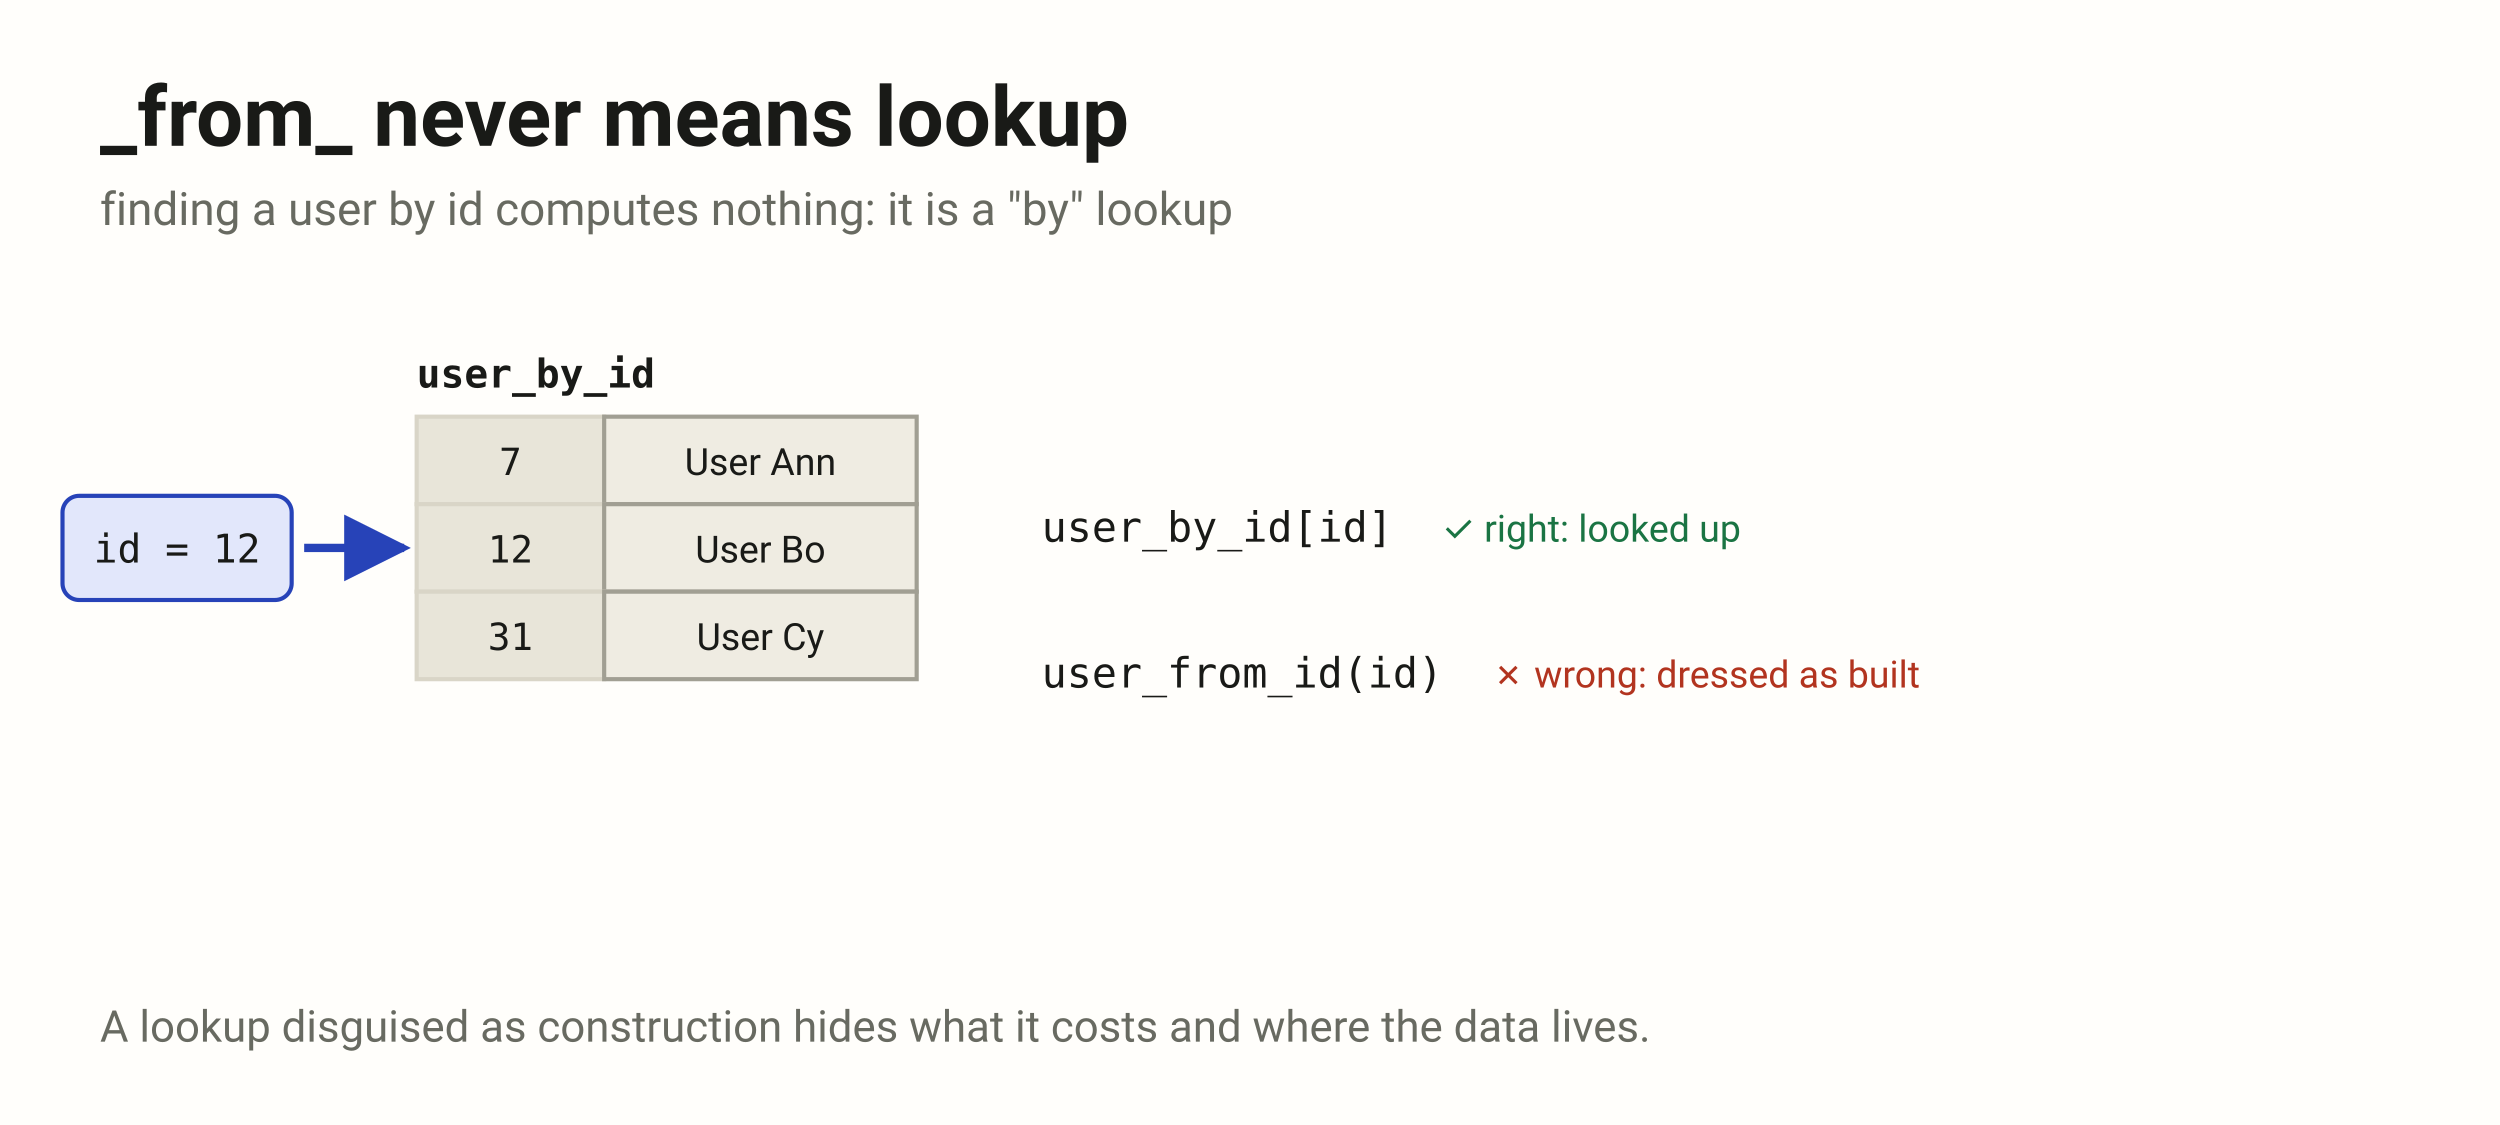
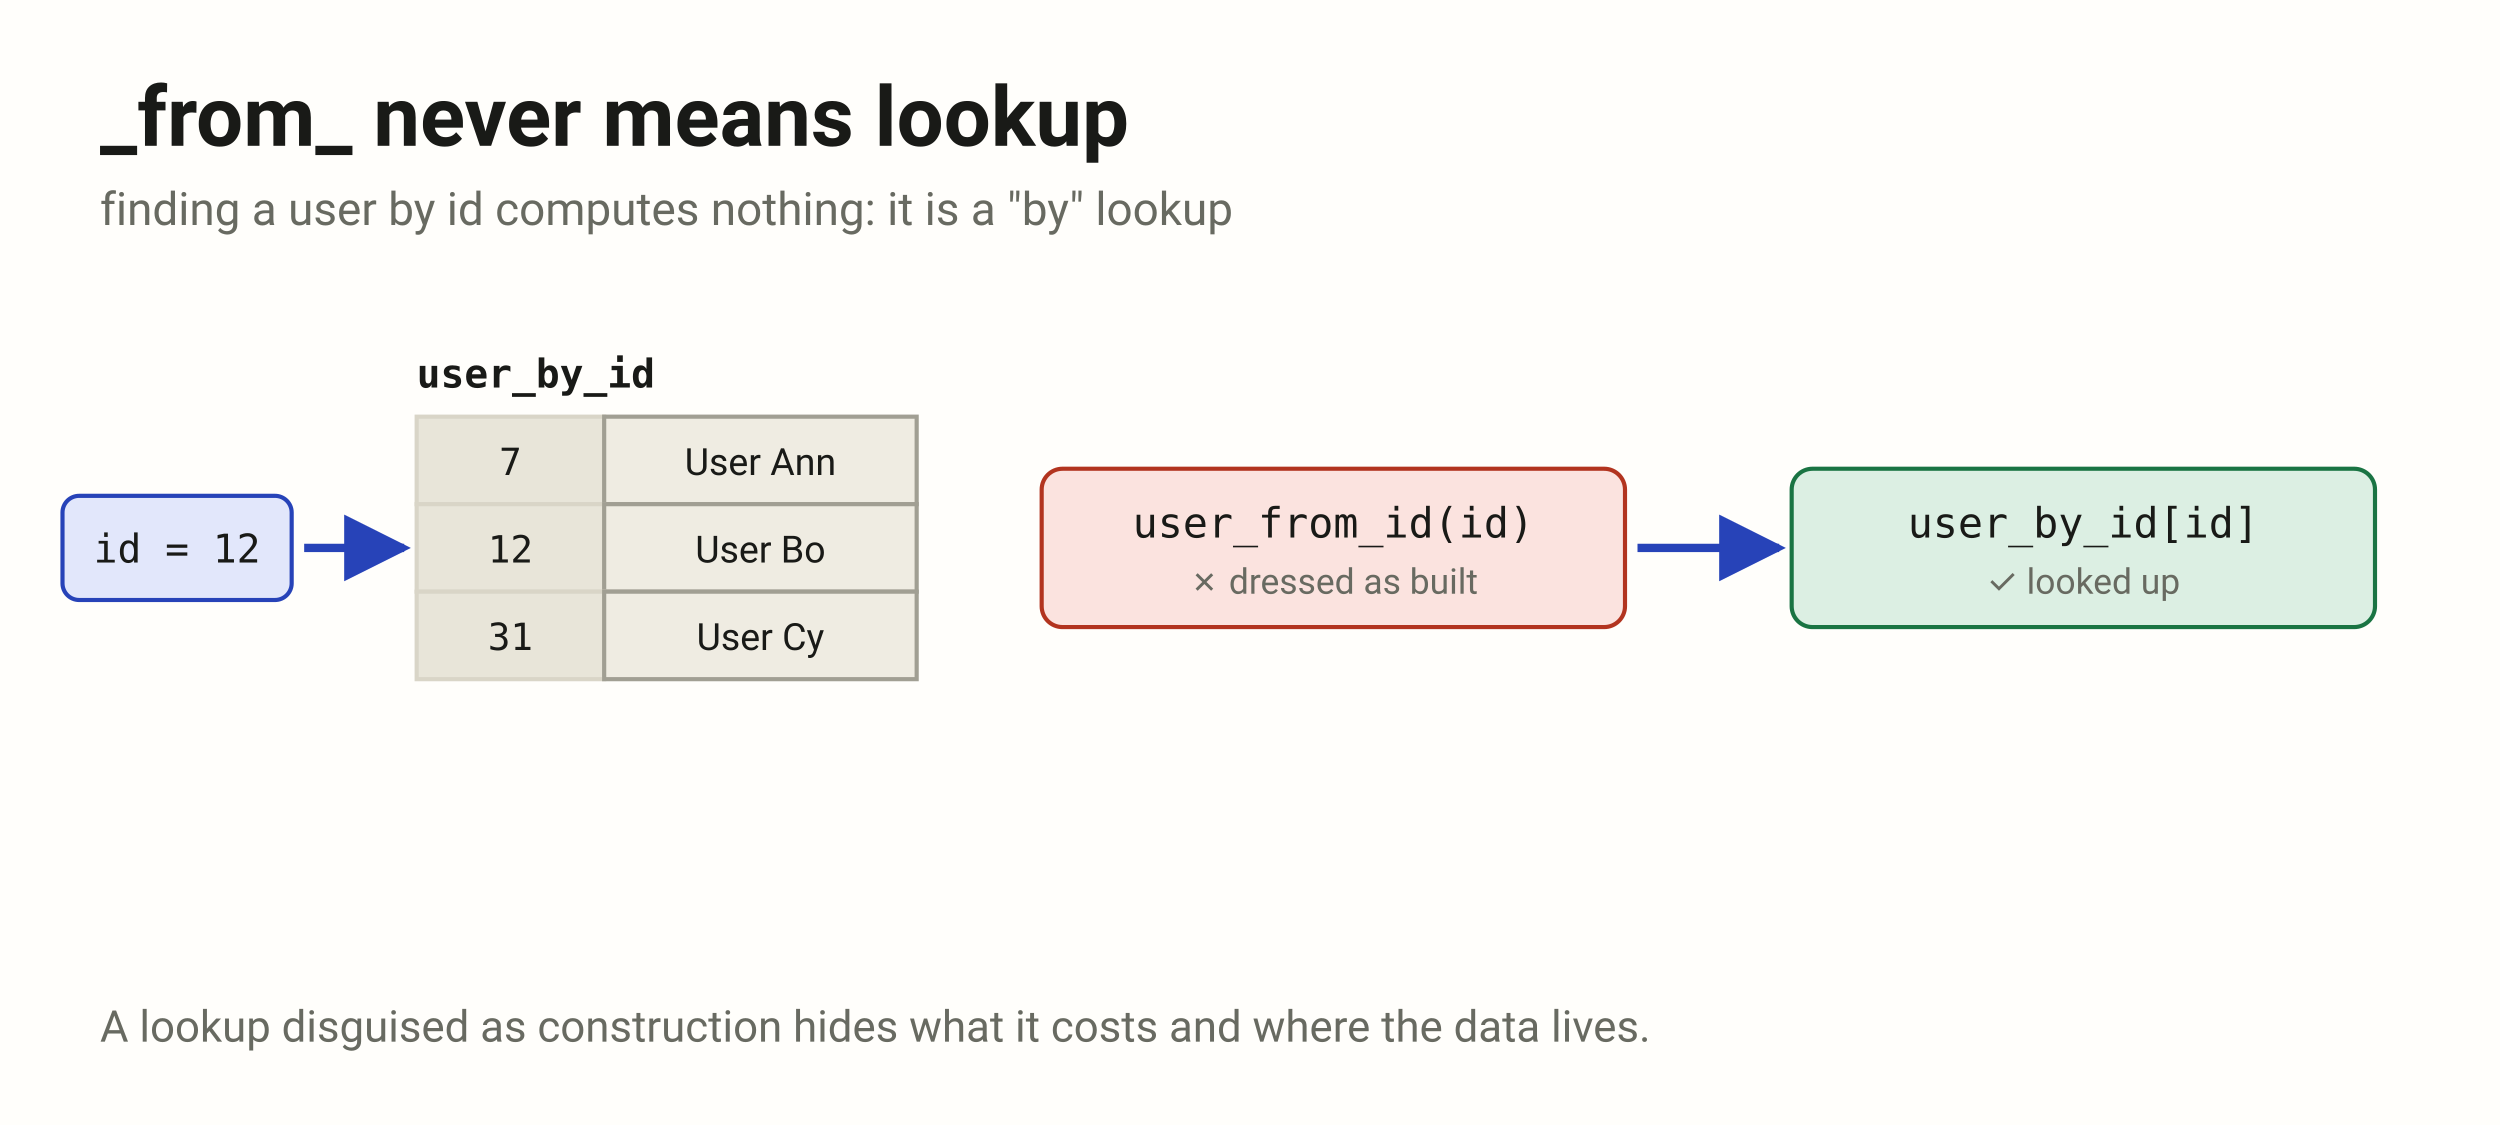
<svg xmlns="http://www.w3.org/2000/svg" width="1200" height="540" viewBox="0 0 1200 540" font-family="system-ui, -apple-system, 'Segoe UI', Roboto, sans-serif">
  <rect width="1200" height="540" fill="#fffefb" />
  <defs>
    <marker id="arrow" viewBox="0 0 10 10" refX="9" refY="5" markerWidth="8" markerHeight="8" orient="auto-start-reverse">
      <path d="M0 0 L10 5 L0 10 z" fill="#2743b8" />
    </marker>
  </defs>
  <text x="48" y="70" fill="#191a17" font-size="40" font-weight="700">_from_ never means lookup</text>
  <text x="48" y="108" fill="#686a61" font-size="22">finding a user by id computes nothing: it is a "by" lookup</text>
  <text x="200" y="186" fill="#191a17" font-size="19" font-family="ui-monospace, 'JetBrains Mono', Menlo, monospace" font-weight="700">user_by_id</text>
  <rect x="200" y="200" width="90" height="42" rx="0" fill="#e8e5d9" stroke="#d9d5c7" stroke-width="2" />
  <text x="245.0" y="228.0" fill="#191a17" font-size="18" font-family="ui-monospace, 'JetBrains Mono', Menlo, monospace" text-anchor="middle">7</text>
  <rect x="290" y="200" width="150" height="42" rx="0" fill="#efece2" stroke="#a19f93" stroke-width="2" />
  <text x="365.0" y="228.0" fill="#191a17" font-size="18" text-anchor="middle">User Ann</text>
  <rect x="200" y="242" width="90" height="42" rx="0" fill="#e8e5d9" stroke="#d9d5c7" stroke-width="2" />
  <text x="245.0" y="270.0" fill="#191a17" font-size="18" font-family="ui-monospace, 'JetBrains Mono', Menlo, monospace" text-anchor="middle">12</text>
  <rect x="290" y="242" width="150" height="42" rx="0" fill="#efece2" stroke="#a19f93" stroke-width="2" />
  <text x="365.0" y="270.0" fill="#191a17" font-size="18" text-anchor="middle">User Bo</text>
  <rect x="200" y="284" width="90" height="42" rx="0" fill="#e8e5d9" stroke="#d9d5c7" stroke-width="2" />
  <text x="245.0" y="312.0" fill="#191a17" font-size="18" font-family="ui-monospace, 'JetBrains Mono', Menlo, monospace" text-anchor="middle">31</text>
  <rect x="290" y="284" width="150" height="42" rx="0" fill="#efece2" stroke="#a19f93" stroke-width="2" />
  <text x="365.0" y="312.0" fill="#191a17" font-size="18" text-anchor="middle">User Cy</text>
  <rect x="30" y="238" width="110" height="50" rx="8" fill="#e2e7fb" stroke="#2743b8" stroke-width="2" />
  <text x="85" y="270" fill="#191a17" font-size="19" font-family="ui-monospace, 'JetBrains Mono', Menlo, monospace" text-anchor="middle">id = 12</text>
  <line x1="146" y1="263" x2="194" y2="263" stroke="#2743b8" stroke-width="4" marker-end="url(#arrow)" />
-   <text x="500" y="260" fill="#191a17" font-size="20" font-family="ui-monospace, 'JetBrains Mono', Menlo, monospace">user_by_id[id]</text>
-   <text x="692.0" y="260" fill="#1a7443" font-size="18">✓ right: looked up</text>
-   <text x="500" y="330" fill="#191a17" font-size="20" font-family="ui-monospace, 'JetBrains Mono', Menlo, monospace">user_from_id(id)</text>
-   <text x="716.0" y="330" fill="#b2341f" font-size="18">✗ wrong: dressed as built</text>
+   <rect x="500" y="225" width="280" height="76" rx="10" fill="#fbe3df" stroke="#b2341f" stroke-width="2" />
+   <text x="640.0" y="258" fill="#191a17" font-size="20" font-family="ui-monospace, 'JetBrains Mono', Menlo, monospace" text-anchor="middle">user_from_id(id)</text>
+   <text x="640.0" y="285" fill="#686a61" font-size="17" text-anchor="middle">✗ dressed as built</text>
+   <rect x="860" y="225" width="280" height="76" rx="10" fill="#dcefe3" stroke="#1a7443" stroke-width="2" />
+   <text x="1000.0" y="258" fill="#191a17" font-size="20" font-family="ui-monospace, 'JetBrains Mono', Menlo, monospace" text-anchor="middle">user_by_id[id]</text>
+   <text x="1000.0" y="285" fill="#686a61" font-size="17" text-anchor="middle">✓ looked up</text>
+   <line x1="786" y1="263" x2="854" y2="263" stroke="#2743b8" stroke-width="4" marker-end="url(#arrow)" />
  <text x="48" y="500" fill="#686a61" font-size="21">A lookup disguised as construction hides what it costs and where the data lives.</text>
</svg>
